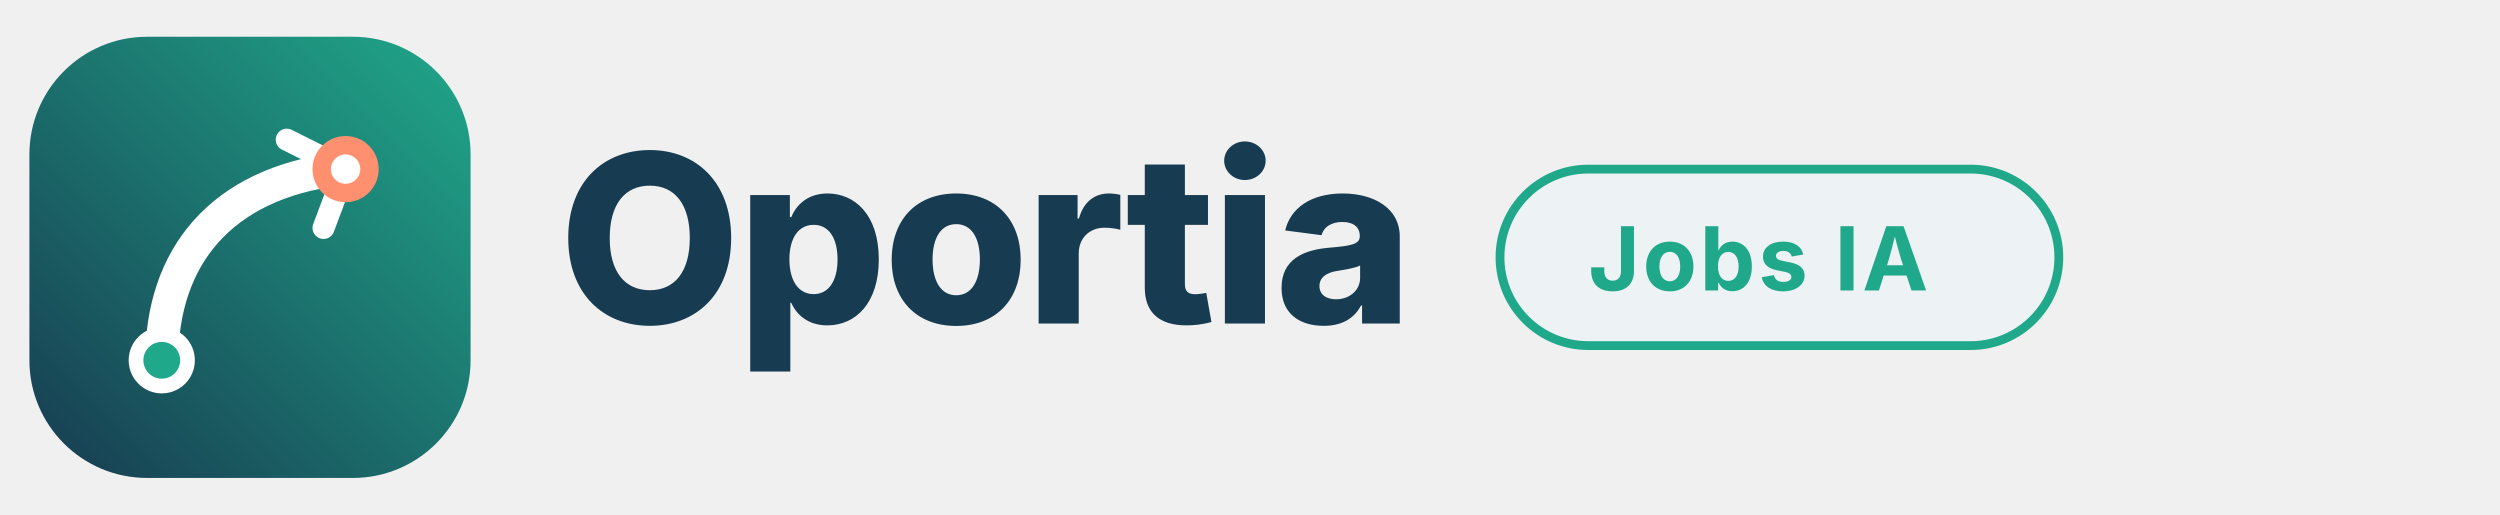
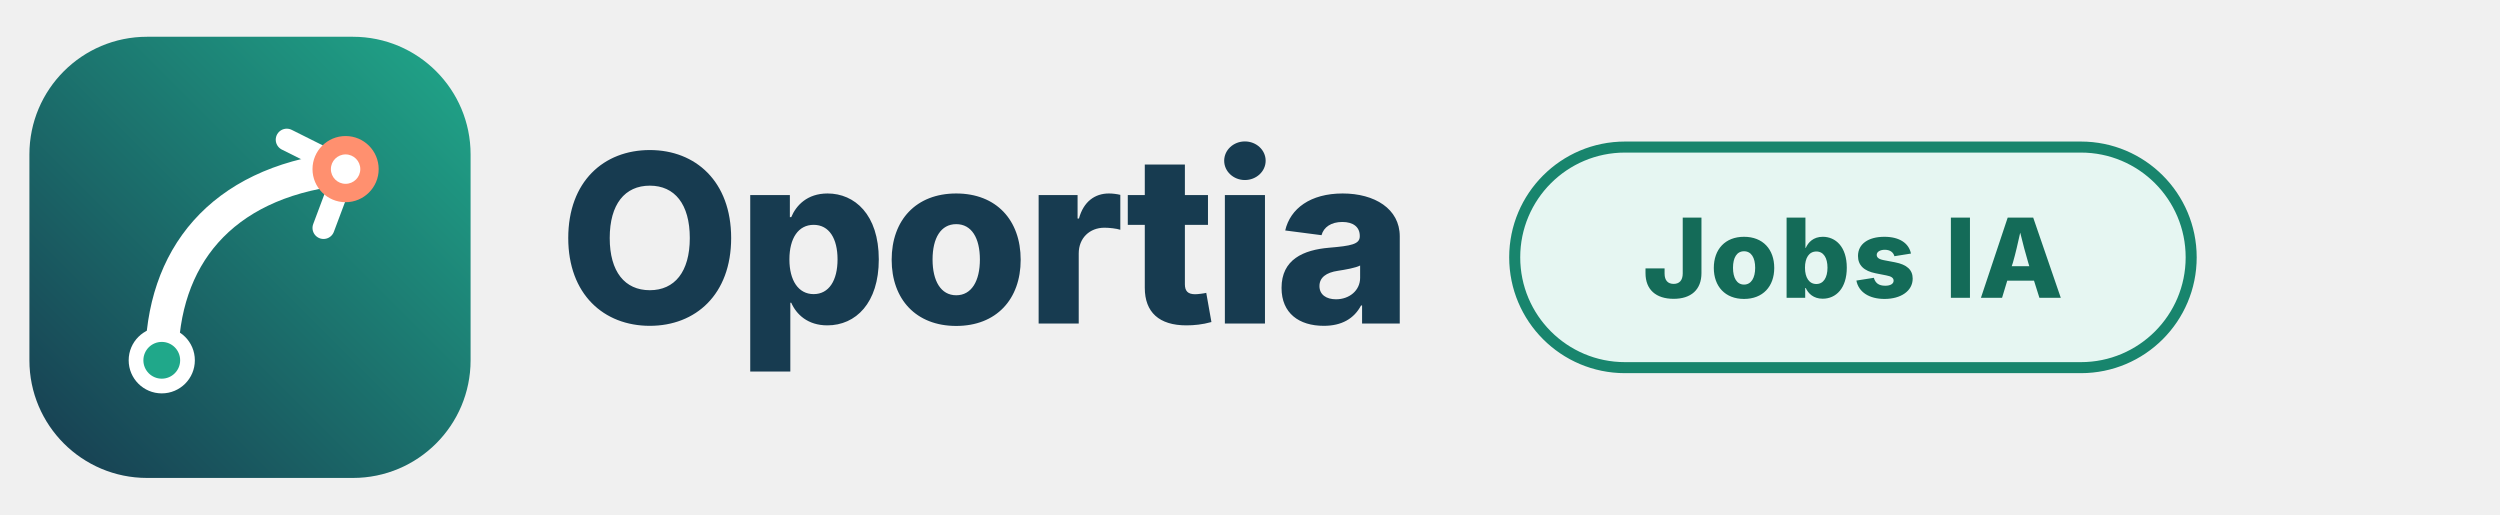
<svg xmlns="http://www.w3.org/2000/svg" viewBox="0 0 340 70" width="100%" height="100%">
  <defs>
    <linearGradient id="logoIconGrad" x1="0%" y1="100%" x2="100%" y2="0%">
      <stop offset="0%" stop-color="#173B50" />
      <stop offset="100%" stop-color="#20A88A" />
    </linearGradient>
  </defs>
  <g transform="translate(4, 5)">
    <rect x="0" y="0" width="60" height="60" rx="16" fill="url(#logoIconGrad)" />
    <path d="M 18 44 C 18 30, 26 20, 42 18" fill="none" stroke="#FFFFFF" stroke-width="4.5" stroke-linecap="round" />
    <path d="M 35 14 L 43 18 L 40 26" fill="none" stroke="#FFFFFF" stroke-width="3" stroke-linecap="round" stroke-linejoin="round" />
    <circle cx="18" cy="44" r="4.5" fill="#FFFFFF" />
    <circle cx="18" cy="44" r="2.5" fill="#20A88A" />
    <circle cx="43" cy="18" r="4.5" fill="#FF906F" />
    <circle cx="43" cy="18" r="2" fill="#FFFFFF" />
  </g>
  <text x="76" y="44" font-family="-apple-system, BlinkMacSystemFont, 'Manrope', 'Inter', 'SF Pro Display', sans-serif" font-size="32" font-weight="800" fill="#173B50" letter-spacing="-0.5">
    Oportia
  </text>
-   <g transform="translate(204, 23)">
-     <rect x="0" y="0" width="76" height="24" rx="12" fill="#EDF3F5" stroke="#20A88A" stroke-width="1.2" />
-     <text x="12" y="16.5" font-family="-apple-system, BlinkMacSystemFont, 'Inter', sans-serif" font-size="12" font-weight="700" fill="#20A88A" letter-spacing="0.4">
-       Jobs IA
-     </text>
+   <g transform="translate(206, 20)">
+     <rect x="0" y="0" width="92" height="30" rx="15" fill="#E6F6F2" stroke="#18856D" stroke-width="1.5" />
+     <text x="46" y="20.5" text-anchor="middle" font-family="-apple-system, BlinkMacSystemFont, 'Inter', sans-serif" font-size="15" font-weight="800" fill="#146B58" letter-spacing="0.3">Jobs IA</text>
  </g>
</svg>
